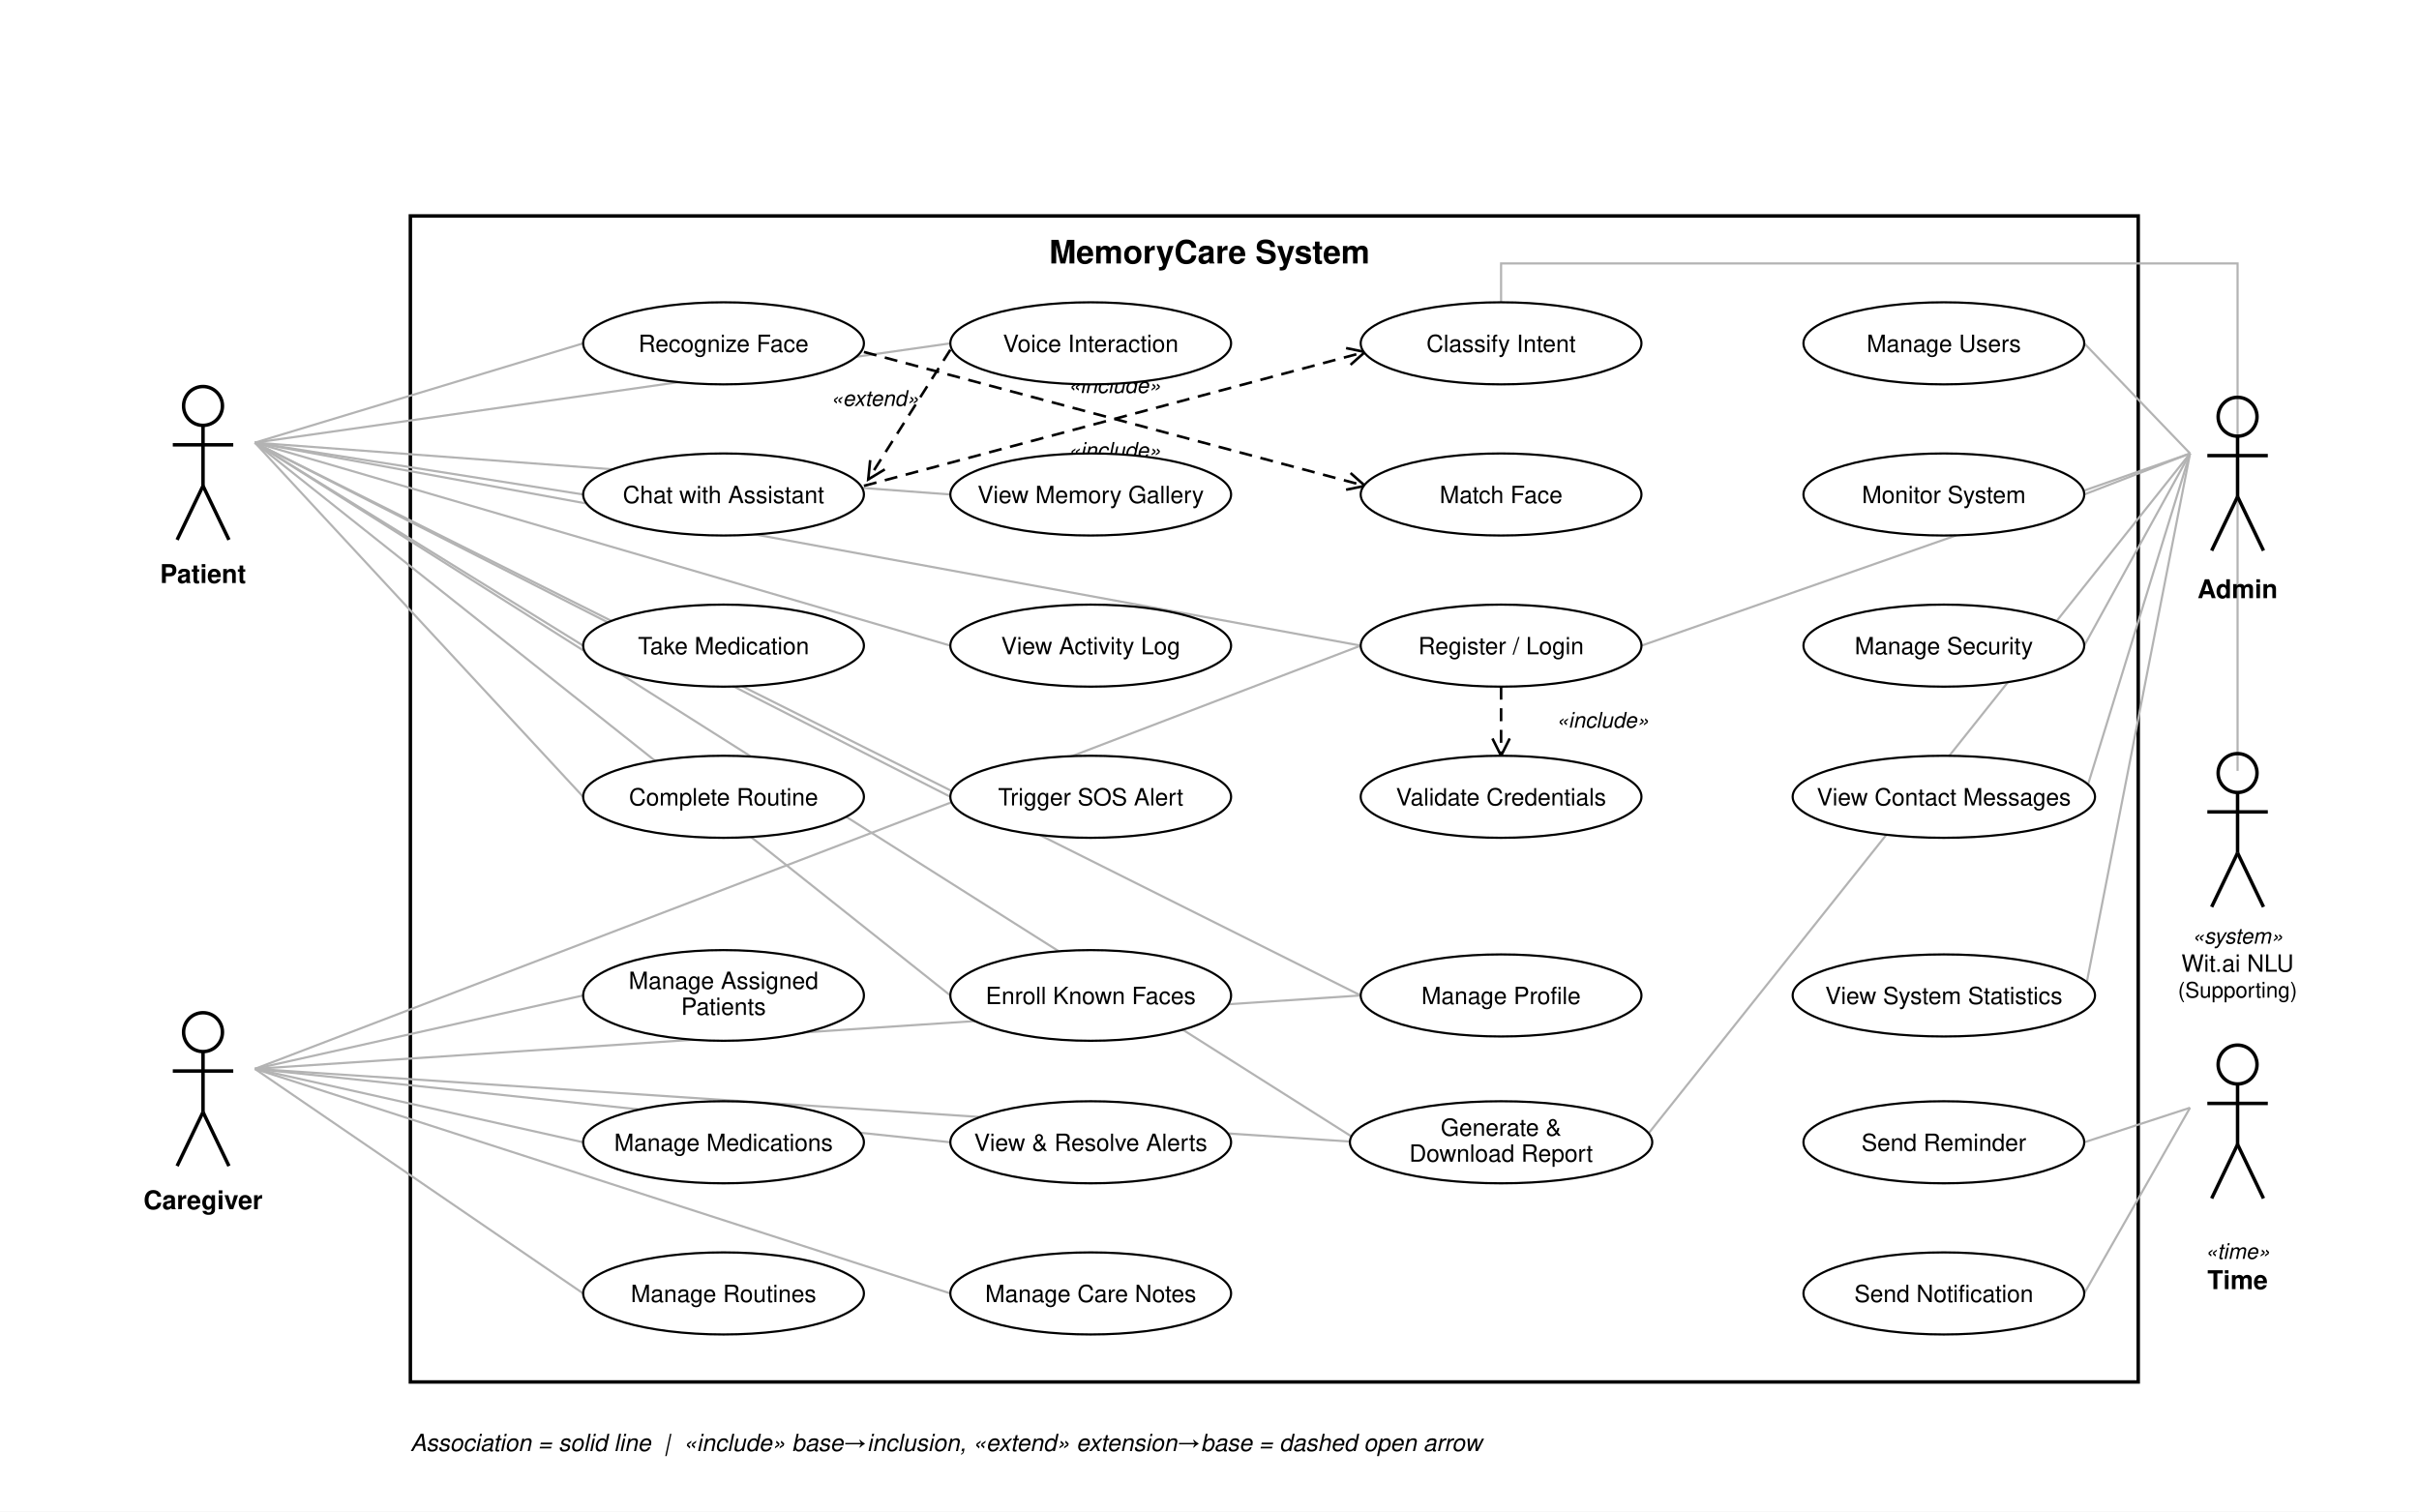
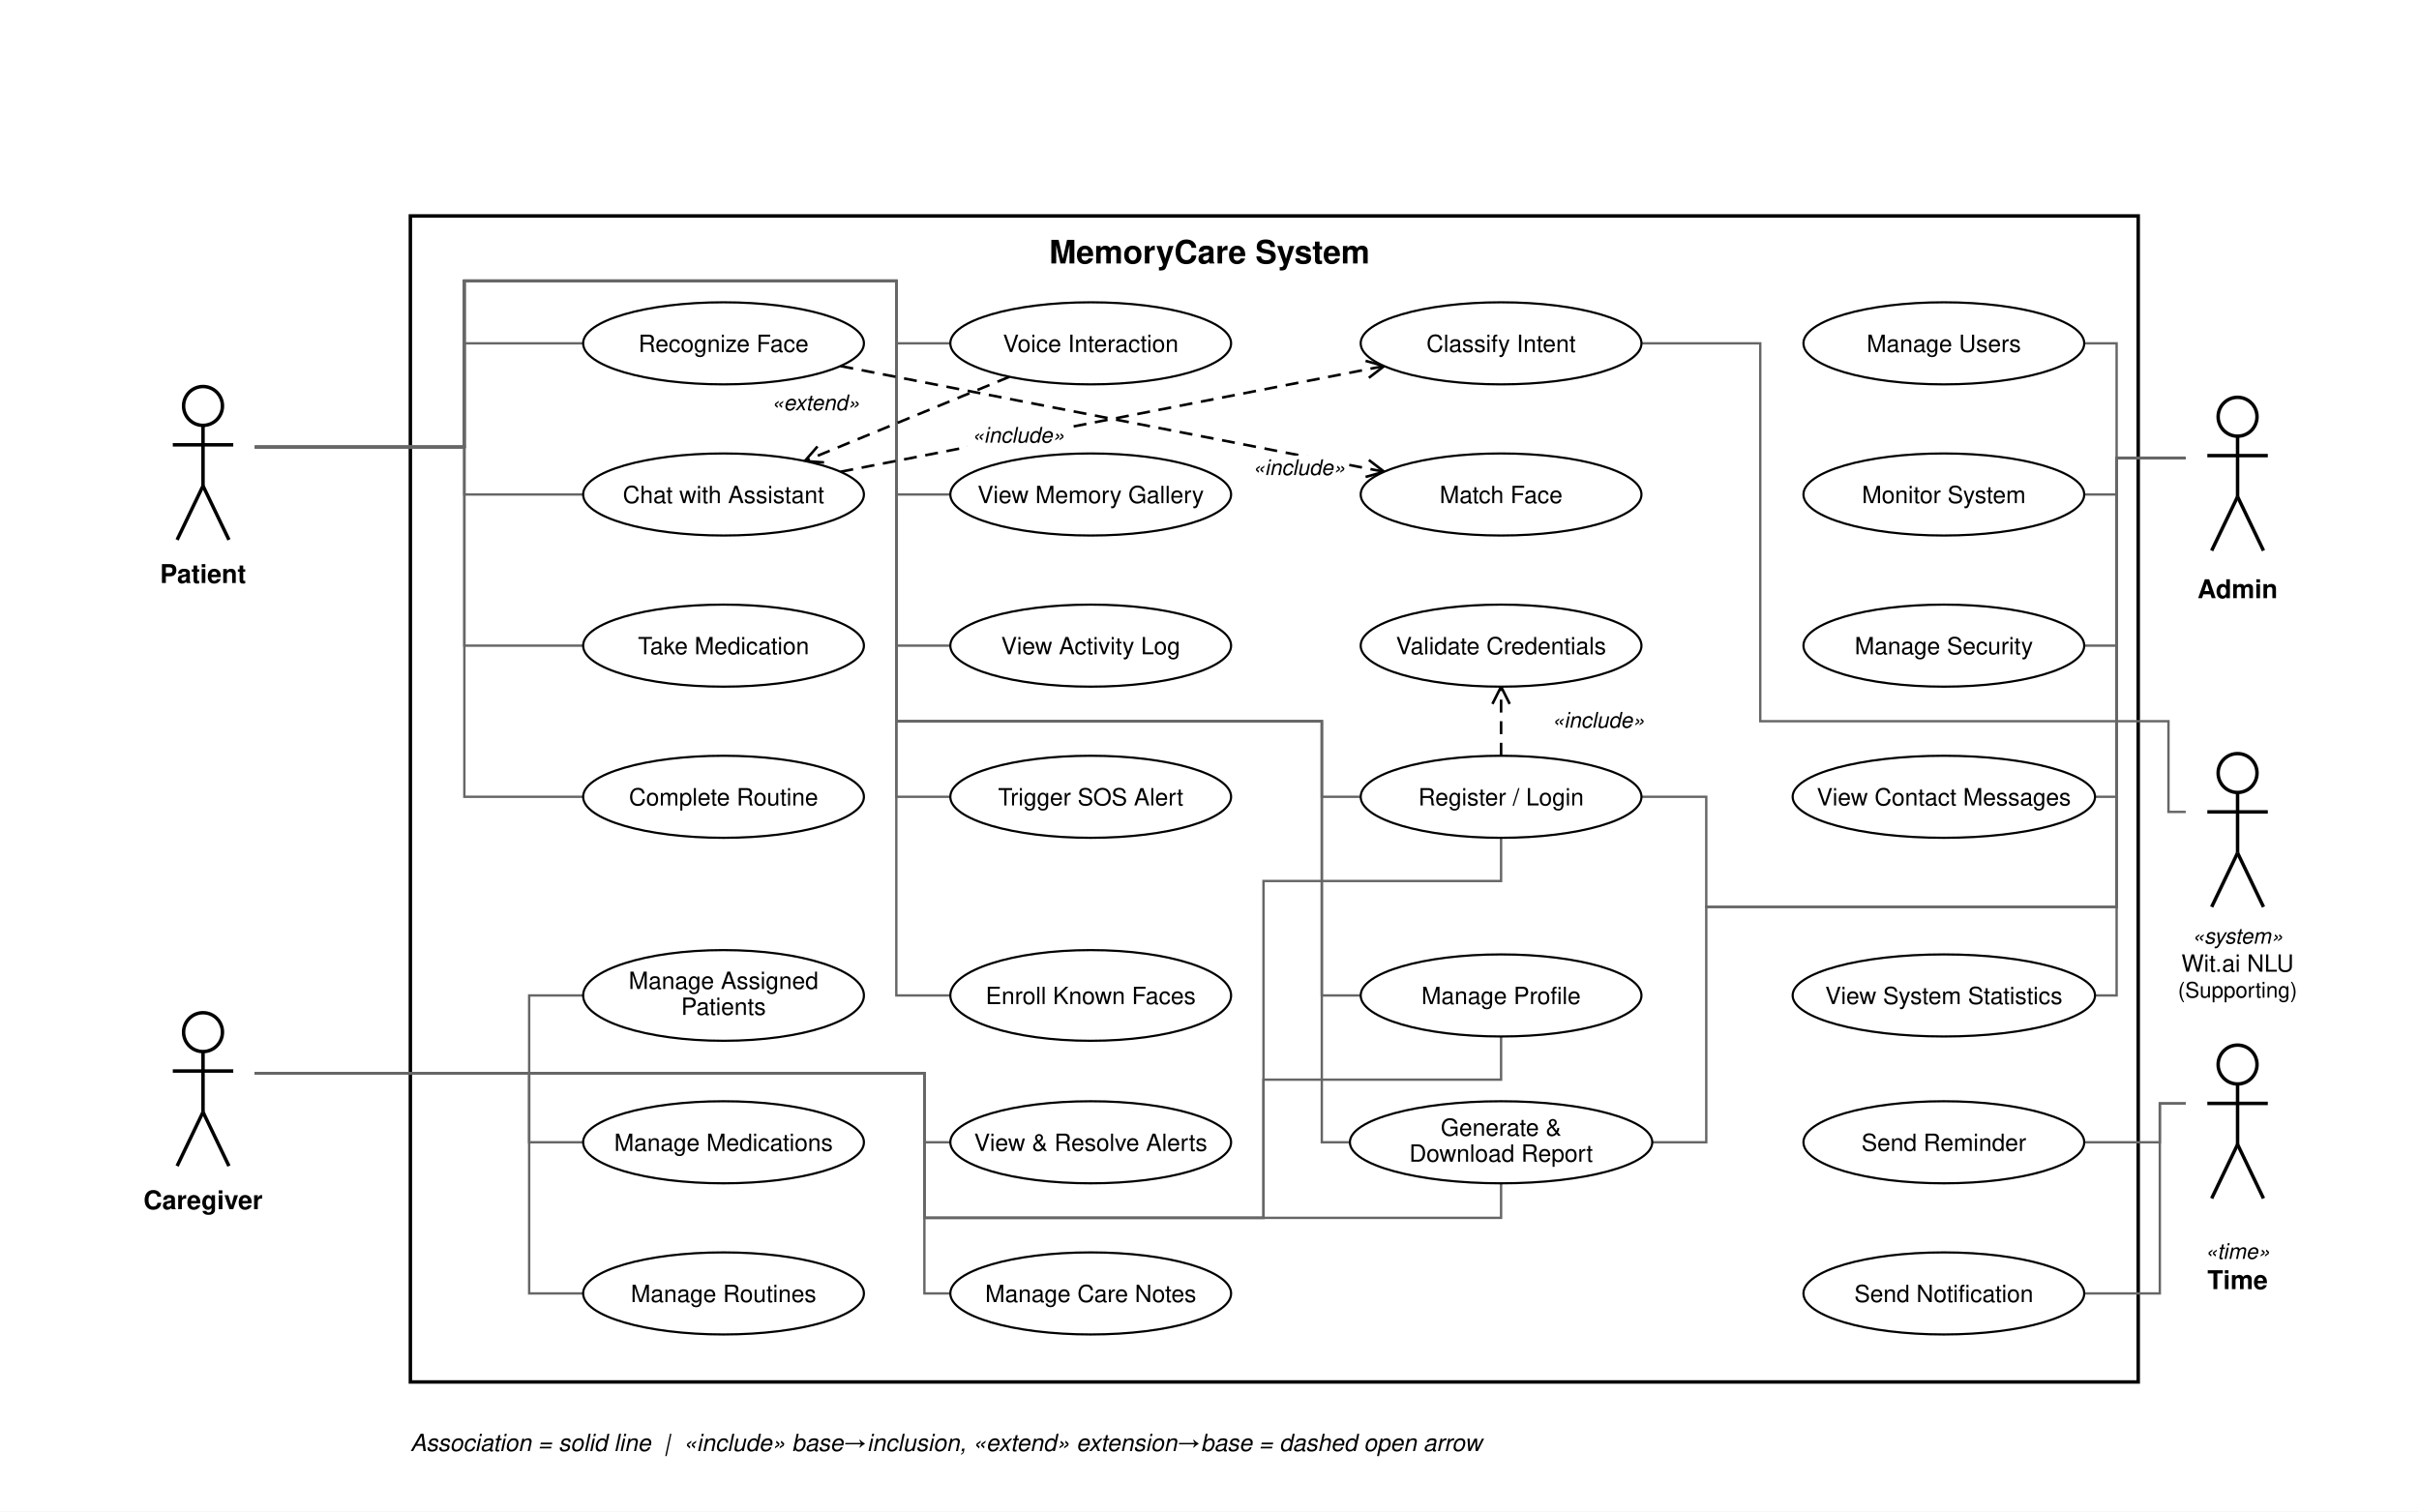
<svg xmlns="http://www.w3.org/2000/svg" viewBox="0 0 1120 700" font-family="Helvetica, Arial, sans-serif">
  <defs>
    <marker id="oa" markerWidth="12" markerHeight="12" refX="9" refY="5" orient="auto" markerUnits="userSpaceOnUse">
      <path d="M1,1 L9,5 L1,9" fill="none" stroke="#000" stroke-width="1.2" />
    </marker>
  </defs>
  <rect x="0" y="0" width="1120" height="700" fill="#ffffff" />
  <rect x="190" y="100" width="800" height="540" fill="none" stroke="#000" stroke-width="1.6" />
  <text x="560" y="122" text-anchor="middle" font-size="15" font-weight="700">MemoryCare System</text>
-   <g stroke="#b3b3b3" stroke-width="1">
-     <line x1="118" y1="205" x2="270" y2="159" />
-     <line x1="118" y1="205" x2="270" y2="229" />
-     <line x1="118" y1="205" x2="270" y2="299" />
-     <line x1="118" y1="205" x2="270" y2="369" />
-     <line x1="118" y1="205" x2="440" y2="159" />
-     <line x1="118" y1="205" x2="440" y2="229" />
-     <line x1="118" y1="205" x2="440" y2="299" />
-     <line x1="118" y1="205" x2="440" y2="369" />
-     <line x1="118" y1="205" x2="630" y2="299" />
-     <line x1="118" y1="205" x2="630" y2="461" />
-     <line x1="118" y1="205" x2="630" y2="529" />
-     <line x1="118" y1="495" x2="270" y2="461" />
-     <line x1="118" y1="495" x2="270" y2="529" />
-     <line x1="118" y1="495" x2="270" y2="599" />
-     <line x1="118" y1="205" x2="440" y2="461" />
-     <line x1="118" y1="495" x2="440" y2="529" />
-     <line x1="118" y1="495" x2="440" y2="599" />
-     <line x1="118" y1="495" x2="630" y2="299" />
-     <line x1="118" y1="495" x2="630" y2="461" />
-     <line x1="118" y1="495" x2="630" y2="529" />
-     <line x1="1014" y1="210" x2="965" y2="159" />
-     <line x1="1014" y1="210" x2="965" y2="229" />
-     <line x1="1014" y1="210" x2="965" y2="299" />
-     <line x1="1014" y1="210" x2="965" y2="369" />
-     <line x1="1014" y1="210" x2="965" y2="461" />
-     <line x1="1014" y1="210" x2="760" y2="299" />
-     <line x1="1014" y1="210" x2="760" y2="529" />
-     <line x1="1014" y1="513" x2="965" y2="529" />
-     <line x1="1014" y1="513" x2="965" y2="599" />
-     <path d="M1036,357 L1036,122 L695,122 L695,140" fill="none" />
+   <g stroke="#666666" stroke-width="1.1" fill="none">
+     <polyline points="118,207 215,207 215,159 270,159" />
+     <polyline points="118,207 215,207 215,229 270,229" />
+     <polyline points="118,207 215,207 215,299 270,299" />
+     <polyline points="118,207 215,207 215,369 270,369" />
+     <polyline points="118,207 215,207 215,130 415,130 415,159 440,159" />
+     <polyline points="118,207 215,207 215,130 415,130 415,229 440,229" />
+     <polyline points="118,207 215,207 215,130 415,130 415,299 440,299" />
+     <polyline points="118,207 215,207 215,130 415,130 415,369 440,369" />
+     <polyline points="118,207 215,207 215,130 415,130 415,461 440,461" />
+     <polyline points="118,207 215,207 215,130 415,130 415,334 612,334 612,369 630,369" />
+     <polyline points="118,207 215,207 215,130 415,130 415,334 612,334 612,461 630,461" />
+     <polyline points="118,207 215,207 215,130 415,130 415,334 612,334 612,529 625,529" />
+     <polyline points="118,497 245,497 245,461 270,461" />
+     <polyline points="118,497 245,497 245,529 270,529" />
+     <polyline points="118,497 245,497 245,599 270,599" />
+     <polyline points="118,497 428,497 428,529 440,529" />
+     <polyline points="118,497 428,497 428,599 440,599" />
+     <polyline points="118,497 428,497 428,564 585,564 585,408 695,408 695,388" />
+     <polyline points="118,497 428,497 428,564 585,564 585,500 695,500 695,480" />
+     <polyline points="118,497 428,497 428,564 695,564 695,548" />
+     <polyline points="1012,212 980,212 980,159 965,159" />
+     <polyline points="1012,212 980,212 980,229 965,229" />
+     <polyline points="1012,212 980,212 980,299 965,299" />
+     <polyline points="1012,212 980,212 980,369 970,369" />
+     <polyline points="1012,212 980,212 980,461 970,461" />
+     <polyline points="1012,212 980,212 980,420 790,420 790,369 760,369" />
+     <polyline points="1012,212 980,212 980,420 790,420 790,529 765,529" />
+     <polyline points="1012,511 1000,511 1000,529 965,529" />
+     <polyline points="1012,511 1000,511 1000,599 965,599" />
+     <polyline points="1012,376 1004,376 1004,334 815,334 815,159 760,159" />
  </g>
  <g stroke="#000" stroke-width="1.2" stroke-dasharray="6 4" fill="none">
-     <line x1="400" y1="163" x2="632" y2="225" marker-end="url(#oa)" />
-     <line x1="400" y1="225" x2="632" y2="163" marker-end="url(#oa)" />
-     <line x1="695" y1="318" x2="695" y2="350" marker-end="url(#oa)" />
-     <line x1="440" y1="162" x2="402" y2="222" marker-end="url(#oa)" />
+     <line x1="389.12" y1="169.523" x2="640.88" y2="218.477" marker-end="url(#oa)" />
+     <line x1="389.12" y1="218.477" x2="640.88" y2="169.523" marker-end="url(#oa)" />
+     <line x1="695" y1="350" x2="695" y2="318" marker-end="url(#oa)" />
+     <line x1="467.374" y1="174.493" x2="372.626" y2="213.507" marker-end="url(#oa)" />
  </g>
-   <g font-size="10" font-style="italic" text-anchor="middle">
-     <text x="516" y="182">«include»</text>
-     <text x="516" y="212">«include»</text>
-     <text x="742" y="337">«include»</text>
-     <text x="405" y="188">«extend»</text>
+   <g font-size="10" font-style="italic">
+     <rect x="578" y="211" width="46" height="12" fill="#fff" />
+     <text x="580" y="220" text-anchor="start">«include»</text>
+     <rect x="448" y="196" width="46" height="12" fill="#fff" />
+     <text x="450" y="205" text-anchor="start">«include»</text>
+     <rect x="717" y="328" width="46" height="12" fill="#fff" />
+     <text x="740" y="337" text-anchor="middle">«include»</text>
+     <text x="398" y="190" text-anchor="end">«extend»</text>
  </g>
  <g font-size="11" text-anchor="middle">
    <ellipse cx="335" cy="159" rx="65" ry="19" fill="#fff" stroke="#000" />
    <text x="335" y="163">Recognize Face</text>
    <ellipse cx="335" cy="229" rx="65" ry="19" fill="#fff" stroke="#000" />
    <text x="335" y="233">Chat with Assistant</text>
    <ellipse cx="335" cy="299" rx="65" ry="19" fill="#fff" stroke="#000" />
    <text x="335" y="303">Take Medication</text>
    <ellipse cx="335" cy="369" rx="65" ry="19" fill="#fff" stroke="#000" />
    <text x="335" y="373">Complete Routine</text>
    <ellipse cx="335" cy="461" rx="65" ry="21" fill="#fff" stroke="#000" />
    <text x="335" y="458">Manage Assigned</text>
    <text x="335" y="470">Patients</text>
    <ellipse cx="335" cy="529" rx="65" ry="19" fill="#fff" stroke="#000" />
    <text x="335" y="533">Manage Medications</text>
    <ellipse cx="335" cy="599" rx="65" ry="19" fill="#fff" stroke="#000" />
    <text x="335" y="603">Manage Routines</text>
    <ellipse cx="505" cy="159" rx="65" ry="19" fill="#fff" stroke="#000" />
    <text x="505" y="163">Voice Interaction</text>
    <ellipse cx="505" cy="229" rx="65" ry="19" fill="#fff" stroke="#000" />
    <text x="505" y="233">View Memory Gallery</text>
    <ellipse cx="505" cy="299" rx="65" ry="19" fill="#fff" stroke="#000" />
    <text x="505" y="303">View Activity Log</text>
    <ellipse cx="505" cy="369" rx="65" ry="19" fill="#fff" stroke="#000" />
    <text x="505" y="373">Trigger SOS Alert</text>
    <ellipse cx="505" cy="461" rx="65" ry="21" fill="#fff" stroke="#000" />
    <text x="505" y="465">Enroll Known Faces</text>
    <ellipse cx="505" cy="529" rx="65" ry="19" fill="#fff" stroke="#000" />
    <text x="505" y="533">View &amp; Resolve Alerts</text>
    <ellipse cx="505" cy="599" rx="65" ry="19" fill="#fff" stroke="#000" />
    <text x="505" y="603">Manage Care Notes</text>
    <ellipse cx="695" cy="159" rx="65" ry="19" fill="#fff" stroke="#000" />
    <text x="695" y="163">Classify Intent</text>
    <ellipse cx="695" cy="229" rx="65" ry="19" fill="#fff" stroke="#000" />
    <text x="695" y="233">Match Face</text>
    <ellipse cx="695" cy="299" rx="65" ry="19" fill="#fff" stroke="#000" />
-     <text x="695" y="303">Register / Login</text>
+     <text x="695" y="303">Validate Credentials</text>
    <ellipse cx="695" cy="369" rx="65" ry="19" fill="#fff" stroke="#000" />
-     <text x="695" y="373">Validate Credentials</text>
+     <text x="695" y="373">Register / Login</text>
    <ellipse cx="695" cy="461" rx="65" ry="19" fill="#fff" stroke="#000" />
    <text x="695" y="465">Manage Profile</text>
    <ellipse cx="695" cy="529" rx="70" ry="19" fill="#fff" stroke="#000" />
    <text x="695" y="526">Generate &amp;</text>
    <text x="695" y="538">Download Report</text>
    <ellipse cx="900" cy="159" rx="65" ry="19" fill="#fff" stroke="#000" />
    <text x="900" y="163">Manage Users</text>
    <ellipse cx="900" cy="229" rx="65" ry="19" fill="#fff" stroke="#000" />
    <text x="900" y="233">Monitor System</text>
    <ellipse cx="900" cy="299" rx="65" ry="19" fill="#fff" stroke="#000" />
    <text x="900" y="303">Manage Security</text>
    <ellipse cx="900" cy="369" rx="70" ry="19" fill="#fff" stroke="#000" />
    <text x="900" y="373">View Contact Messages</text>
    <ellipse cx="900" cy="461" rx="70" ry="19" fill="#fff" stroke="#000" />
    <text x="900" y="465">View System Statistics</text>
    <ellipse cx="900" cy="529" rx="65" ry="19" fill="#fff" stroke="#000" />
    <text x="900" y="533">Send Reminder</text>
    <ellipse cx="900" cy="599" rx="65" ry="19" fill="#fff" stroke="#000" />
    <text x="900" y="603">Send Notification</text>
  </g>
  <g stroke="#000" stroke-width="1.6" fill="none">
    <circle cx="94" cy="188" r="9" />
    <line x1="94" y1="197" x2="94" y2="225" />
    <line x1="80" y1="206" x2="108" y2="206" />
    <line x1="94" y1="225" x2="82" y2="250" />
    <line x1="94" y1="225" x2="106" y2="250" />
    <circle cx="94" cy="478" r="9" />
    <line x1="94" y1="487" x2="94" y2="515" />
    <line x1="80" y1="496" x2="108" y2="496" />
    <line x1="94" y1="515" x2="82" y2="540" />
    <line x1="94" y1="515" x2="106" y2="540" />
    <circle cx="1036" cy="193" r="9" />
    <line x1="1036" y1="202" x2="1036" y2="230" />
    <line x1="1022" y1="211" x2="1050" y2="211" />
    <line x1="1036" y1="230" x2="1024" y2="255" />
    <line x1="1036" y1="230" x2="1048" y2="255" />
    <circle cx="1036" cy="493" r="9" />
    <line x1="1036" y1="502" x2="1036" y2="530" />
    <line x1="1022" y1="511" x2="1050" y2="511" />
    <line x1="1036" y1="530" x2="1024" y2="555" />
    <line x1="1036" y1="530" x2="1048" y2="555" />
    <circle cx="1036" cy="358" r="9" />
    <line x1="1036" y1="367" x2="1036" y2="395" />
    <line x1="1022" y1="376" x2="1050" y2="376" />
    <line x1="1036" y1="395" x2="1024" y2="420" />
    <line x1="1036" y1="395" x2="1048" y2="420" />
  </g>
  <g font-size="12" font-weight="700" text-anchor="middle">
    <text x="94" y="270">Patient</text>
    <text x="94" y="560">Caregiver</text>
    <text x="1036" y="277">Admin</text>
    <text x="1036" y="597">Time</text>
    <text x="1036" y="583" font-size="10" font-weight="400" font-style="italic">«time»</text>
    <text x="1036" y="437" font-size="10" font-weight="400" font-style="italic">«system»</text>
    <text x="1036" y="450" font-size="11" font-weight="400">Wit.ai NLU</text>
    <text x="1036" y="462" font-size="10" font-weight="400">(Supporting)</text>
  </g>
  <text x="190" y="672" font-size="11" font-style="italic">Association = solid line  |  «include» base→inclusion, «extend» extension→base = dashed open arrow</text>
</svg>
